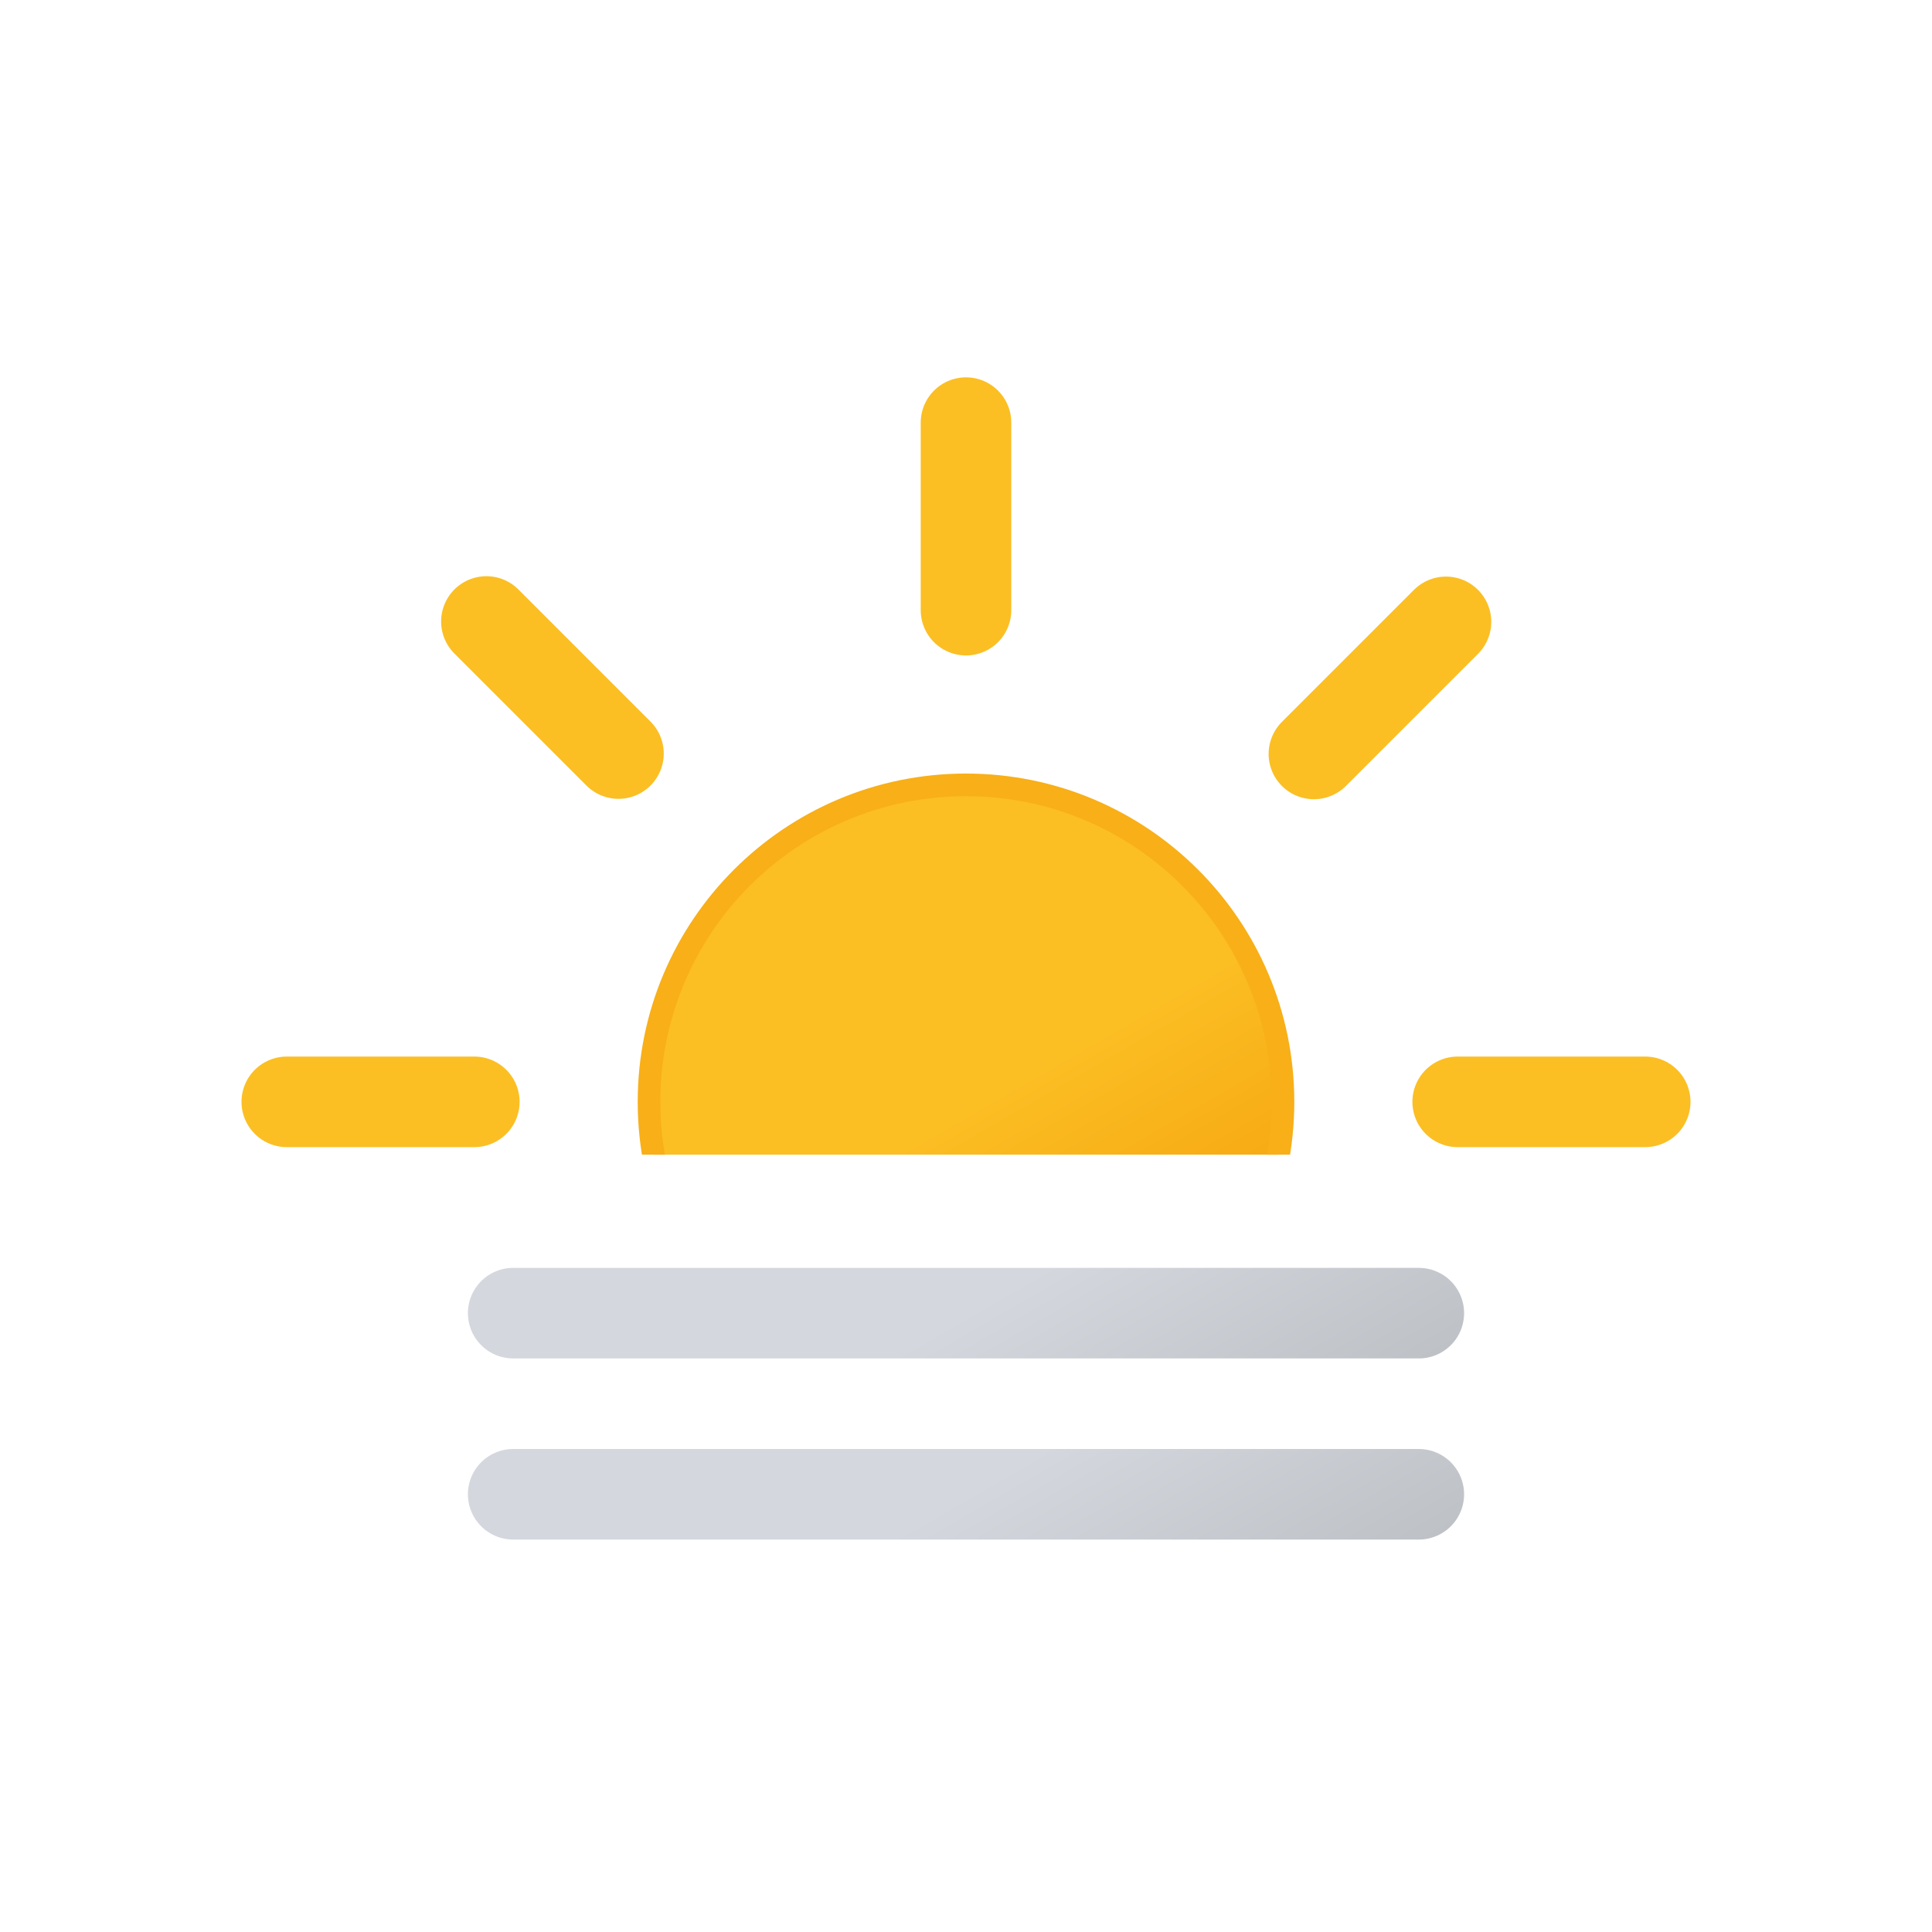
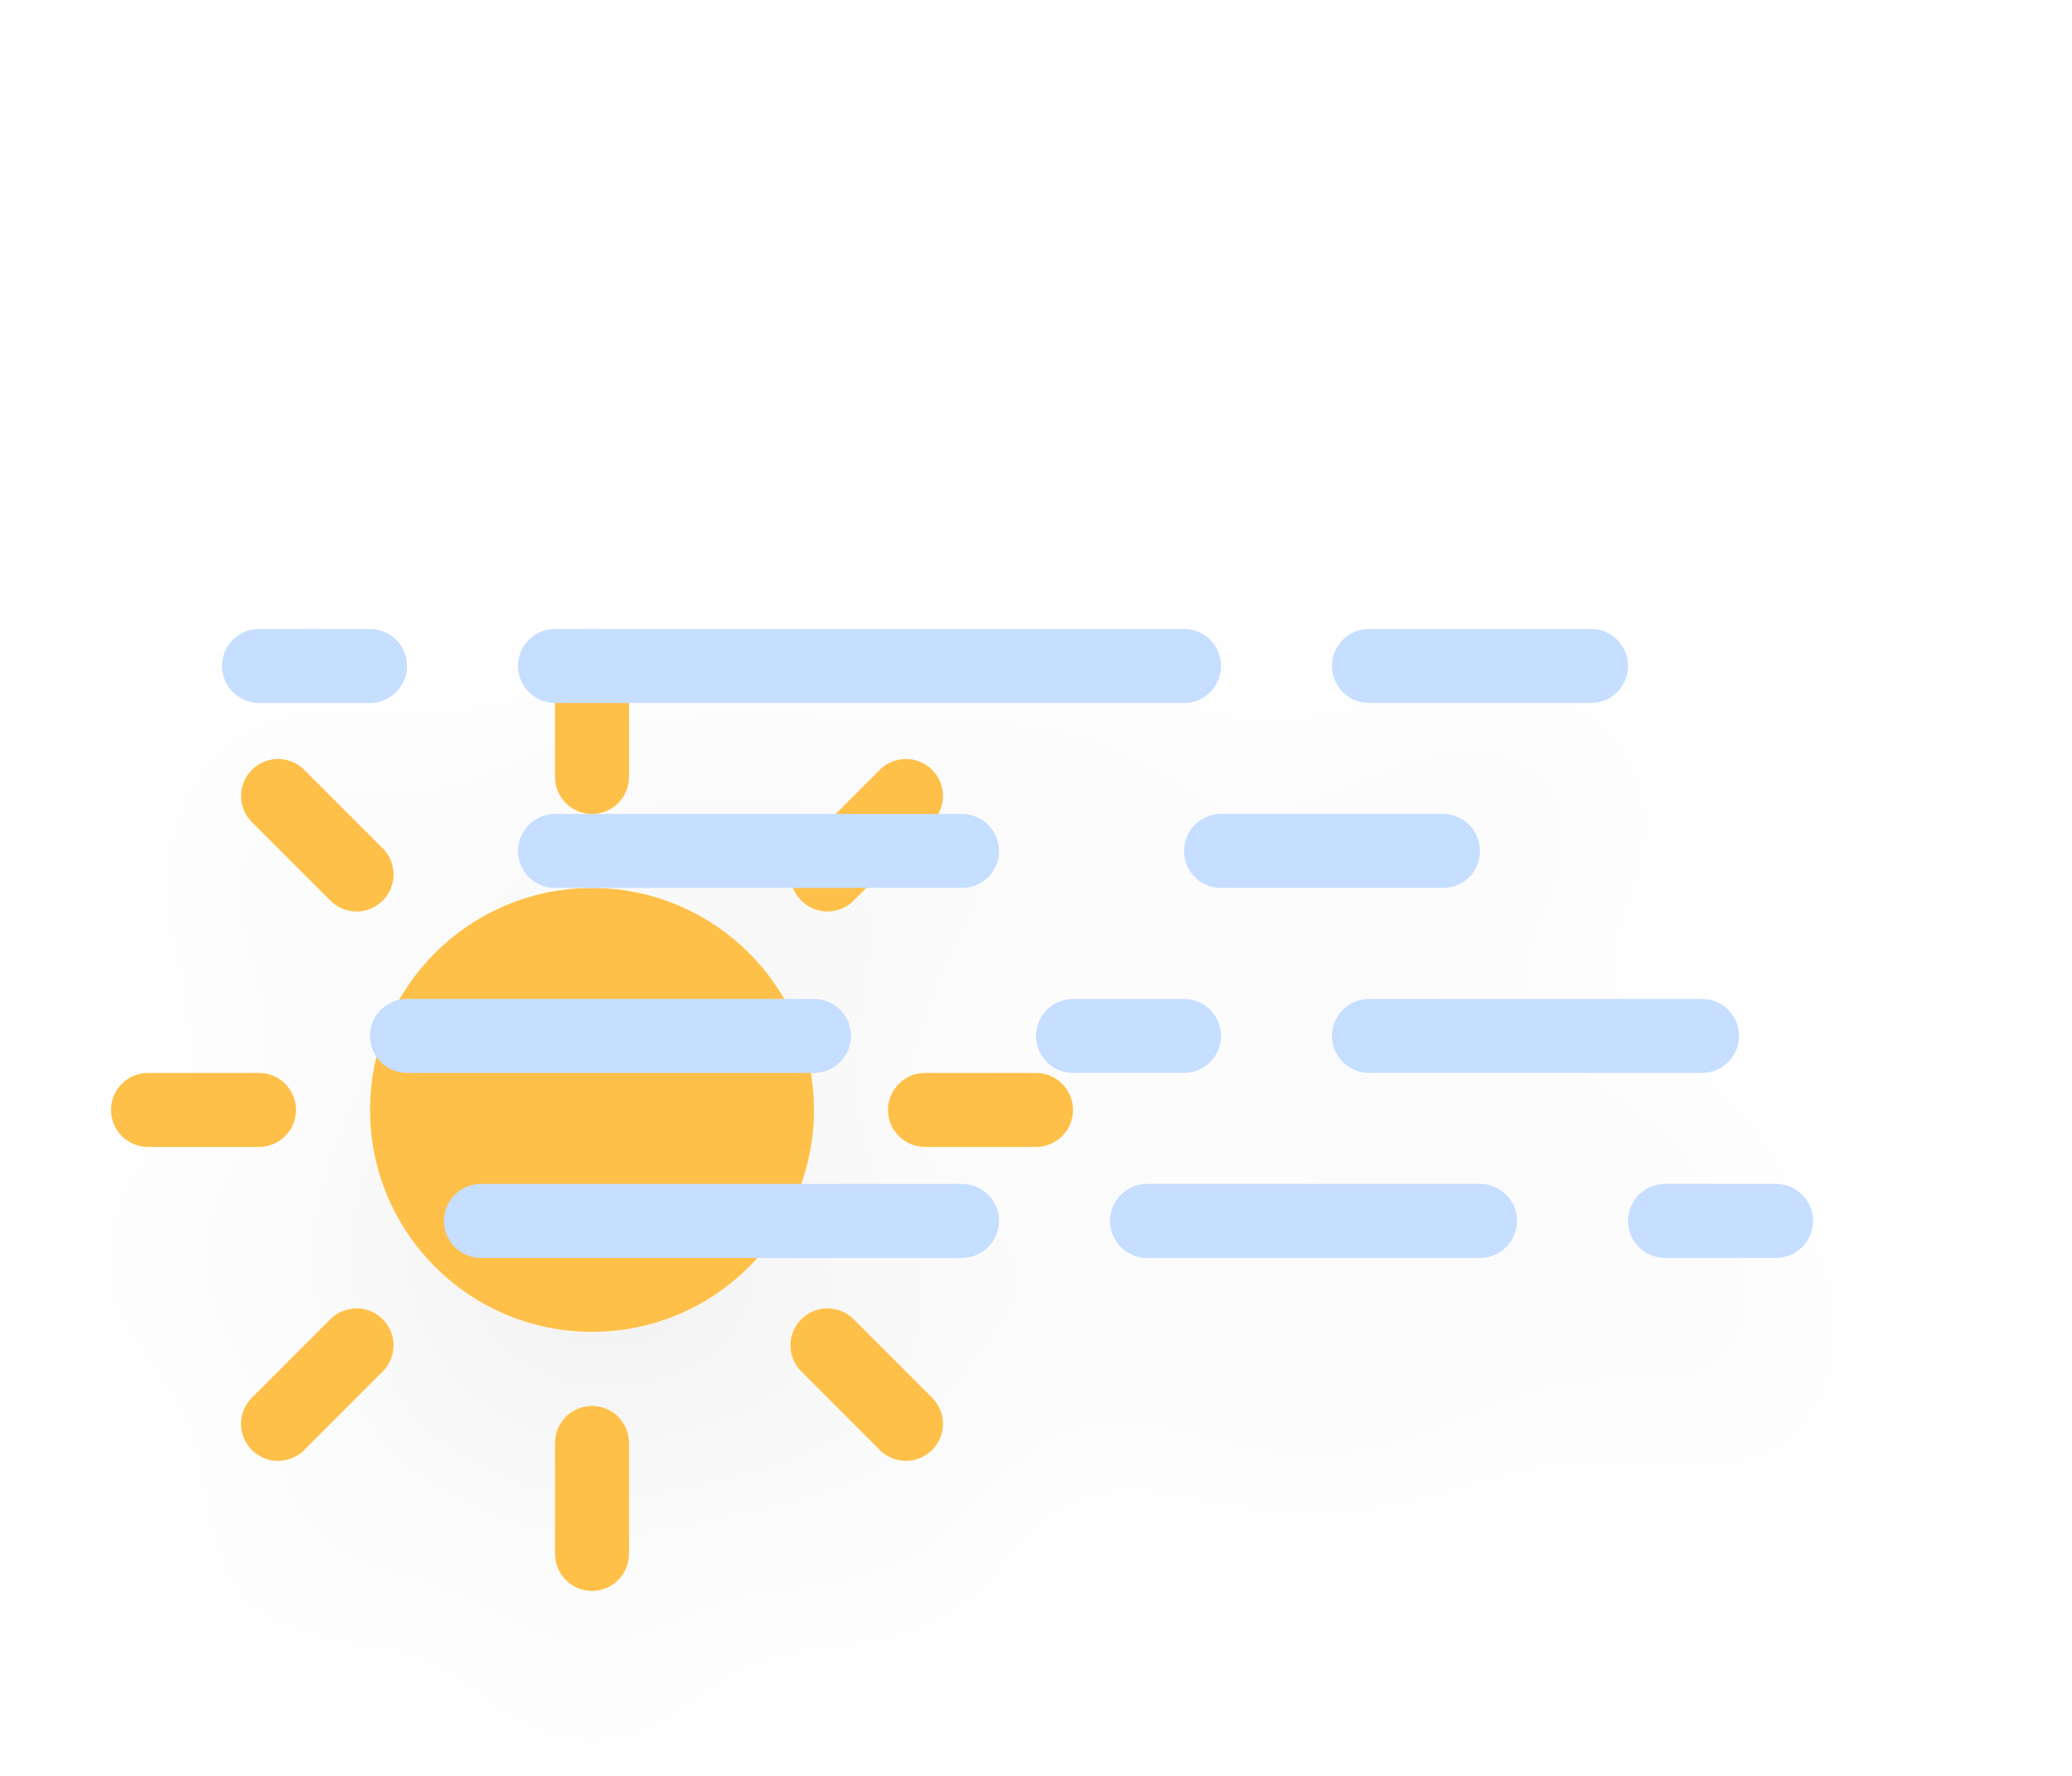
- <svg xmlns="http://www.w3.org/2000/svg" xmlns:xlink="http://www.w3.org/1999/xlink" viewBox="0 0 512 512">
+ <svg xmlns="http://www.w3.org/2000/svg" width="56" height="48" version="1.1">
  <defs>
-     <linearGradient id="a" x1="96" x2="168" y1="-2.4" y2="122.3" gradientUnits="userSpaceOnUse">
-       <stop offset="0" stop-color="#d4d7dd" />
-       <stop offset=".5" stop-color="#d4d7dd" />
-       <stop offset="1" stop-color="#bec1c6" />
-     </linearGradient>
-     <linearGradient xlink:href="#a" id="b" x2="168" y1="-50.4" y2="74.3" />
-     <linearGradient id="c" x1="150" x2="234" y1="119.2" y2="264.8" gradientUnits="userSpaceOnUse">
-       <stop offset="0" stop-color="#fbbf24" />
-       <stop offset=".5" stop-color="#fbbf24" />
-       <stop offset="1" stop-color="#f59e0b" />
-     </linearGradient>
-     <symbol id="e" viewBox="0 0 384 384">
-       <circle cx="192" cy="192" r="84" fill="url(#c)" stroke="#f8af18" stroke-miterlimit="10" stroke-width="6" />
-       <path fill="none" stroke="#fbbf24" stroke-linecap="round" stroke-miterlimit="10" stroke-width="24" d="M192 61.7V12m0 360v-49.7m92.2-222.5 35-35M64.8 319.2l35.1-35.1m0-184.4-35-35m254.5 254.5-35.1-35.1M61.7 192H12m360 0h-49.7">
-         <animateTransform additive="sum" attributeName="transform" dur="6s" repeatCount="indefinite" type="rotate" values="0 192 192; 45 192 192" />
-       </path>
-     </symbol>
-     <symbol id="f" overflow="visible" viewBox="0 0 264 72">
-       <path fill="none" stroke="url(#a)" stroke-linecap="round" stroke-miterlimit="10" stroke-width="24" d="M12 60h240">
-         <animateTransform additive="sum" attributeName="transform" dur="6s" repeatCount="indefinite" type="translate" values="-24 0; 24 0; -24 0" />
-       </path>
-       <path fill="none" stroke="url(#b)" stroke-linecap="round" stroke-miterlimit="10" stroke-width="24" d="M12 12h240">
-         <animateTransform additive="sum" attributeName="transform" dur="6s" repeatCount="indefinite" type="translate" values="24 0; -24 0; 24 0" />
-       </path>
-     </symbol>
-     <clipPath id="d">
-       <path fill="none" d="M0 0h512v306H0z" />
-     </clipPath>
+     <filter id="blur" x="-.207" y="-.211" width="1.403" height="1.5">
+       <feGaussianBlur in="SourceAlpha" stdDeviation="3" />
+       <feOffset dx="0" dy="4" result="offsetblur" />
+       <feComponentTransfer>
+         <feFuncA slope="0.05" type="linear" />
+       </feComponentTransfer>
+       <feMerge>
+         <feMergeNode />
+         <feMergeNode in="SourceGraphic" />
+       </feMerge>
+     </filter>
+     <style type="text/css">
+       
+       /*
+ ** SUN
+ */
+       @keyframes am-weather-sun {
+         0% {
+           -webkit-transform: rotate(0deg);
+           -moz-transform: rotate(0deg);
+           -ms-transform: rotate(0deg);
+           transform: rotate(0deg);
+         }
+ 
+         100% {
+           -webkit-transform: rotate(360deg);
+           -moz-transform: rotate(360deg);
+           -ms-transform: rotate(360deg);
+           transform: rotate(360deg);
+         }
+       }
+ 
+       .am-weather-sun {
+         -webkit-animation-name: am-weather-sun;
+         -moz-animation-name: am-weather-sun;
+         -ms-animation-name: am-weather-sun;
+         animation-name: am-weather-sun;
+         -webkit-animation-duration: 9s;
+         -moz-animation-duration: 9s;
+         -ms-animation-duration: 9s;
+         animation-duration: 9s;
+         -webkit-animation-timing-function: linear;
+         -moz-animation-timing-function: linear;
+         -ms-animation-timing-function: linear;
+         animation-timing-function: linear;
+         -webkit-animation-iteration-count: infinite;
+         -moz-animation-iteration-count: infinite;
+         -ms-animation-iteration-count: infinite;
+         animation-iteration-count: infinite;
+       }
+ 
+       /*
+ ** FOG
+ */
+       @keyframes am-weather-fog-1 {
+         0% {
+           transform: translate(0px, 0px)
+         }
+ 
+         50% {
+           transform: translate(7px, 0px)
+         }
+ 
+         100% {
+           transform: translate(0px, 0px)
+         }
+       }
+ 
+       .am-weather-fog-1 {
+         -webkit-animation-name: am-weather-fog-1;
+         -moz-animation-name: am-weather-fog-1;
+         -ms-animation-name: am-weather-fog-1;
+         animation-name: am-weather-fog-1;
+         -webkit-animation-duration: 8s;
+         -moz-animation-duration: 8s;
+         -ms-animation-duration: 8s;
+         animation-duration: 8s;
+         -webkit-animation-timing-function: linear;
+         -moz-animation-timing-function: linear;
+         -ms-animation-timing-function: linear;
+         animation-timing-function: linear;
+         -webkit-animation-iteration-count: infinite;
+         -moz-animation-iteration-count: infinite;
+         -ms-animation-iteration-count: infinite;
+         animation-iteration-count: infinite;
+       }
+ 
+       @keyframes am-weather-fog-2 {
+         0% {
+           transform: translate(0px, 0px)
+         }
+ 
+         21.05% {
+           transform: translate(-6px, 0px)
+         }
+ 
+         78.95% {
+           transform: translate(9px, 0px)
+         }
+ 
+         100% {
+           transform: translate(0px, 0px)
+         }
+       }
+ 
+       .am-weather-fog-2 {
+         -webkit-animation-name: am-weather-fog-2;
+         -moz-animation-name: am-weather-fog-2;
+         -ms-animation-name: am-weather-fog-2;
+         animation-name: am-weather-fog-2;
+         -webkit-animation-duration: 20s;
+         -moz-animation-duration: 20s;
+         -ms-animation-duration: 20s;
+         animation-duration: 20s;
+         -webkit-animation-timing-function: linear;
+         -moz-animation-timing-function: linear;
+         -ms-animation-timing-function: linear;
+         animation-timing-function: linear;
+         -webkit-animation-iteration-count: infinite;
+         -moz-animation-iteration-count: infinite;
+         -ms-animation-iteration-count: infinite;
+         animation-iteration-count: infinite;
+       }
+ 
+       @keyframes am-weather-fog-3 {
+         0% {
+           transform: translate(0px, 0px)
+         }
+ 
+         25% {
+           transform: translate(4px, 0px)
+         }
+ 
+         75% {
+           transform: translate(-4px, 0px)
+         }
+ 
+         100% {
+           transform: translate(0px, 0px)
+         }
+       }
+ 
+       .am-weather-fog-3 {
+         -webkit-animation-name: am-weather-fog-3;
+         -moz-animation-name: am-weather-fog-3;
+         -ms-animation-name: am-weather-fog-3;
+         animation-name: am-weather-fog-3;
+         -webkit-animation-duration: 6s;
+         -moz-animation-duration: 6s;
+         -ms-animation-duration: 6s;
+         animation-duration: 6s;
+         -webkit-animation-timing-function: linear;
+         -moz-animation-timing-function: linear;
+         -ms-animation-timing-function: linear;
+         animation-timing-function: linear;
+         -webkit-animation-iteration-count: infinite;
+         -moz-animation-iteration-count: infinite;
+         -ms-animation-iteration-count: infinite;
+         animation-iteration-count: infinite;
+       }
+ 
+       @keyframes am-weather-fog-4 {
+         0% {
+           transform: translate(0px, 0px)
+         }
+ 
+         50% {
+           transform: translate(-4px, 0px)
+         }
+ 
+         100% {
+           transform: translate(0px, 0px)
+         }
+       }
+ 
+       .am-weather-fog-4 {
+         -webkit-animation-name: am-weather-fog-4;
+         -moz-animation-name: am-weather-fog-4;
+         -ms-animation-name: am-weather-fog-4;
+         animation-name: am-weather-fog-4;
+         -webkit-animation-duration: 6s;
+         -moz-animation-duration: 6s;
+         -ms-animation-duration: 6s;
+         animation-duration: 6s;
+         -webkit-animation-timing-function: linear;
+         -moz-animation-timing-function: linear;
+         -ms-animation-timing-function: linear;
+         animation-timing-function: linear;
+         -webkit-animation-iteration-count: infinite;
+         -moz-animation-iteration-count: infinite;
+         -ms-animation-iteration-count: infinite;
+         animation-iteration-count: infinite;
+       }
+       
+     </style>
  </defs>
-   <g clip-path="url(#d)">
-     <use xlink:href="#e" width="384" height="384" transform="translate(64 100)" />
+   <g transform="translate(16,-2)" filter="url(#blur)">
+     <g transform="translate(0,16)">
+       <g class="am-weather-sun" transform="translate(0,16)">
+         <line transform="translate(0,9)" y2="3" fill="none" stroke="#ffc04a" stroke-linecap="round" stroke-width="2" />
+         <g transform="rotate(45)">
+           <line transform="translate(0,9)" y2="3" fill="none" stroke="#ffc04a" stroke-linecap="round" stroke-width="2" />
+         </g>
+         <g transform="rotate(90)">
+           <line transform="translate(0,9)" y2="3" fill="none" stroke="#ffc04a" stroke-linecap="round" stroke-width="2" />
+         </g>
+         <g transform="rotate(135)">
+           <line transform="translate(0,9)" y2="3" fill="none" stroke="#ffc04a" stroke-linecap="round" stroke-width="2" />
+         </g>
+         <g transform="scale(-1)">
+           <line transform="translate(0,9)" y2="3" fill="none" stroke="#ffc04a" stroke-linecap="round" stroke-width="2" />F
+         </g>
+         <g transform="rotate(225)">
+           <line transform="translate(0,9)" y2="3" fill="none" stroke="#ffc04a" stroke-linecap="round" stroke-width="2" />
+         </g>
+         <g transform="rotate(-90)">
+           <line transform="translate(0,9)" y2="3" fill="none" stroke="#ffc04a" stroke-linecap="round" stroke-width="2" />
+         </g>
+         <g transform="rotate(-45)">
+           <line transform="translate(0,9)" y2="3" fill="none" stroke="#ffc04a" stroke-linecap="round" stroke-width="2" />
+         </g>
+         <circle r="5" fill="#ffc04a" stroke="#ffc04a" stroke-width="2" />
+       </g>
+     </g>
+     <g class="am-weather-fog" transform="translate(-10,20)" fill="none" stroke="#c6deff" stroke-linecap="round" stroke-width="2">
+       <line class="am-weather-fog-1" y1="0" y2="0" x1="1" x2="37" stroke-dasharray="3, 5, 17, 5, 7" />
+       <line class="am-weather-fog-2" y1="5" y2="5" x1="9" x2="33" stroke-dasharray="11, 7, 15" />
+       <line class="am-weather-fog-3" y1="10" y2="10" x1="5" x2="40" stroke-dasharray="11, 7, 3, 5, 9" />
+       <line class="am-weather-fog-4" y1="15" y2="15" x1="7" x2="42" stroke-dasharray="13, 5, 9, 5, 3" />
+     </g>
  </g>
-   <use xlink:href="#f" width="264" height="72" transform="translate(124 336)" />
</svg>
